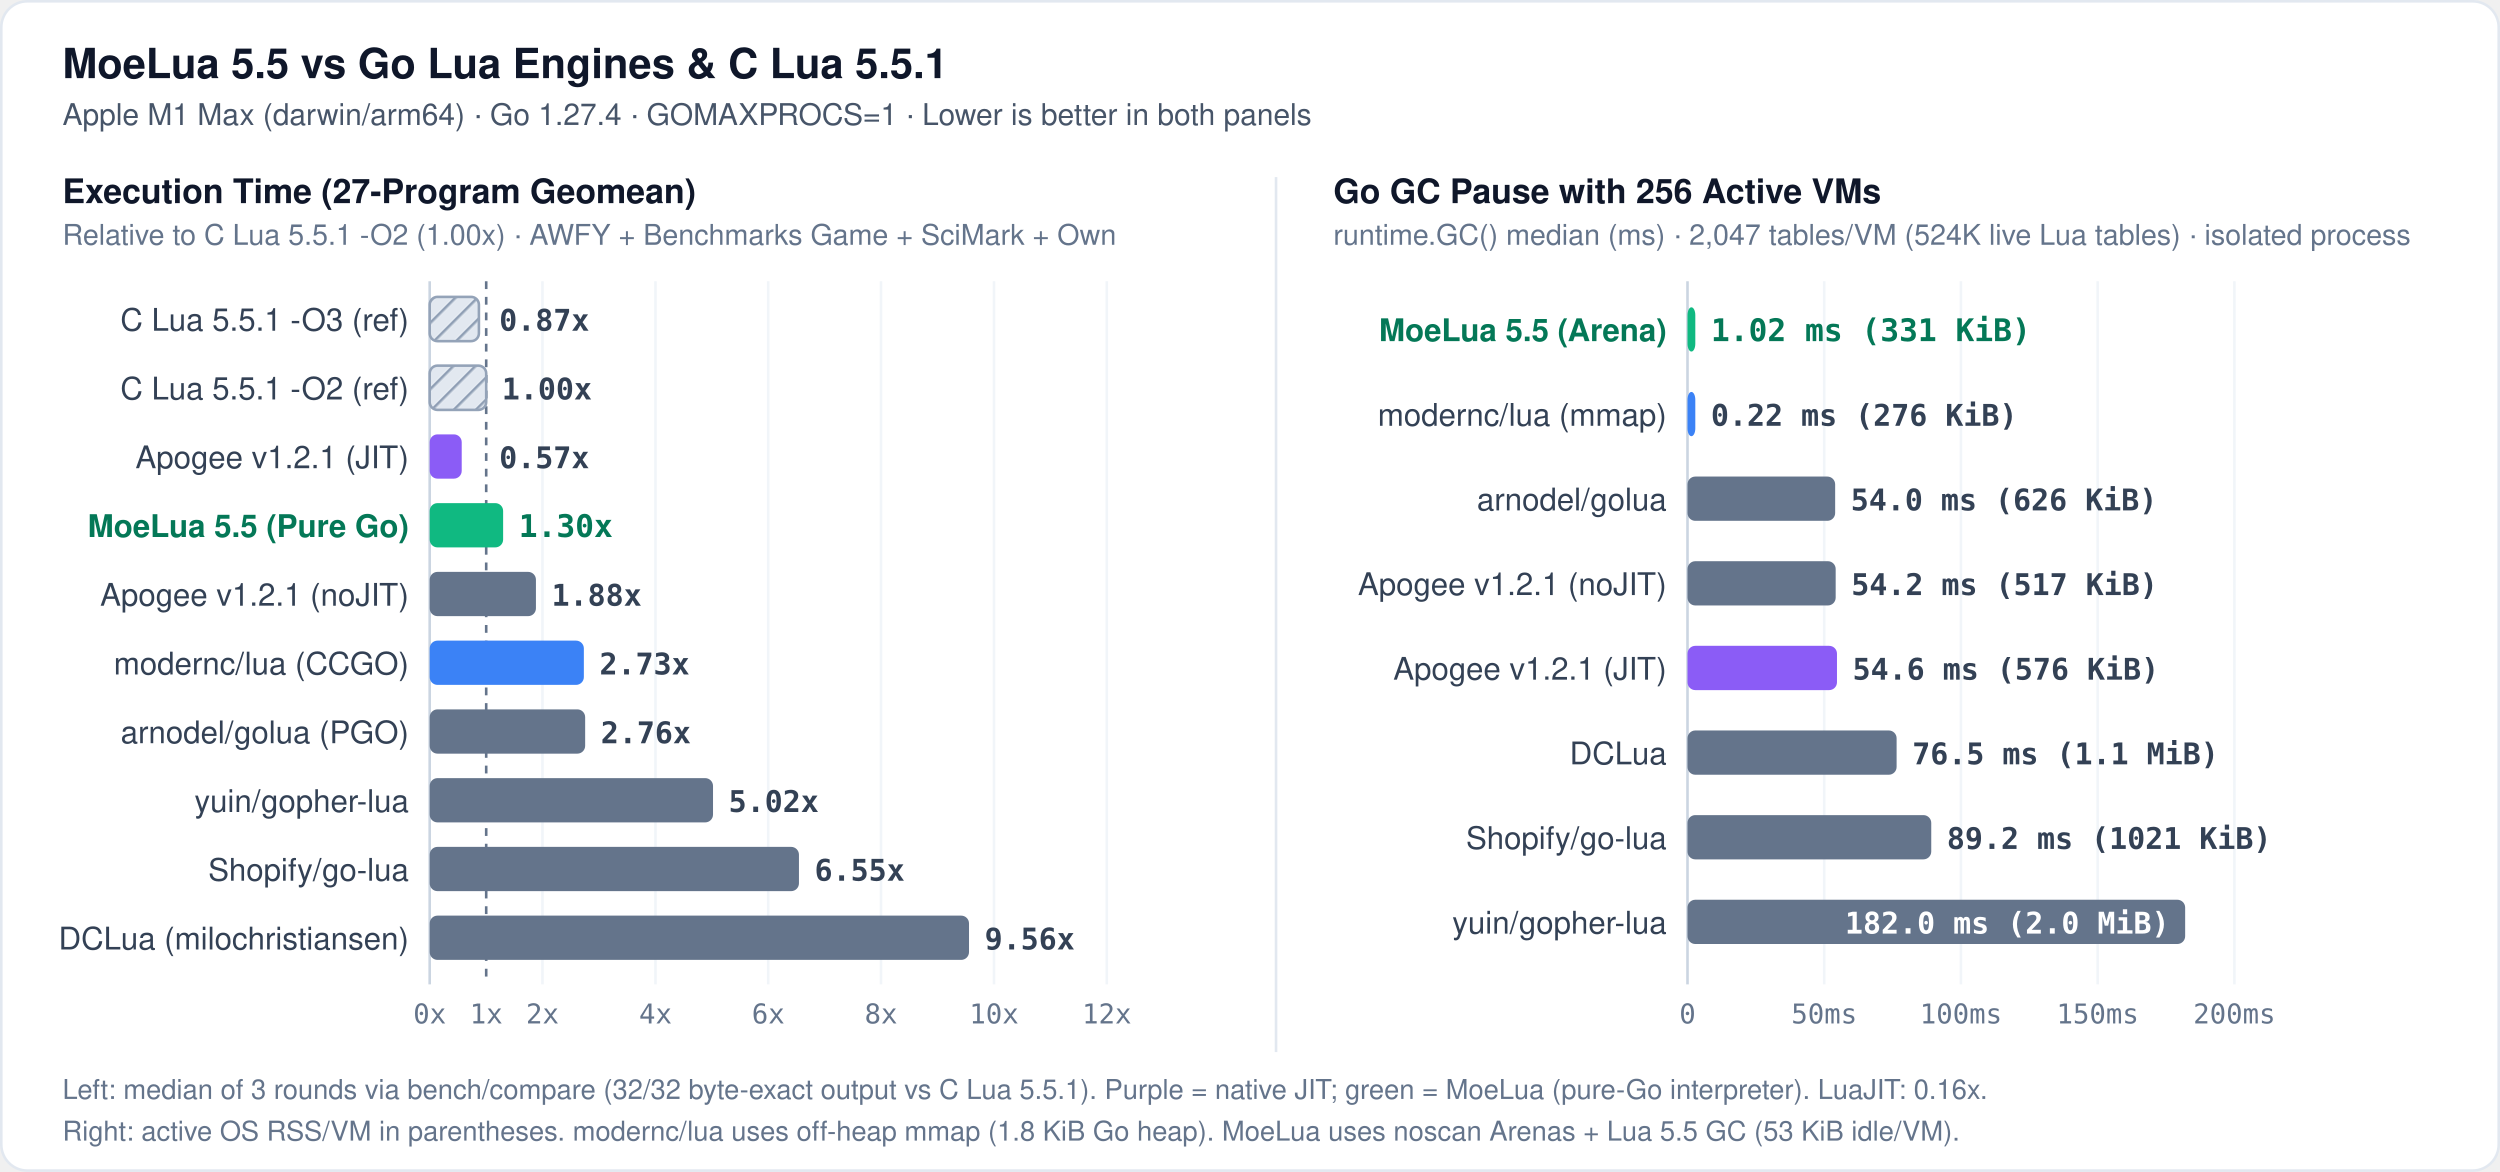
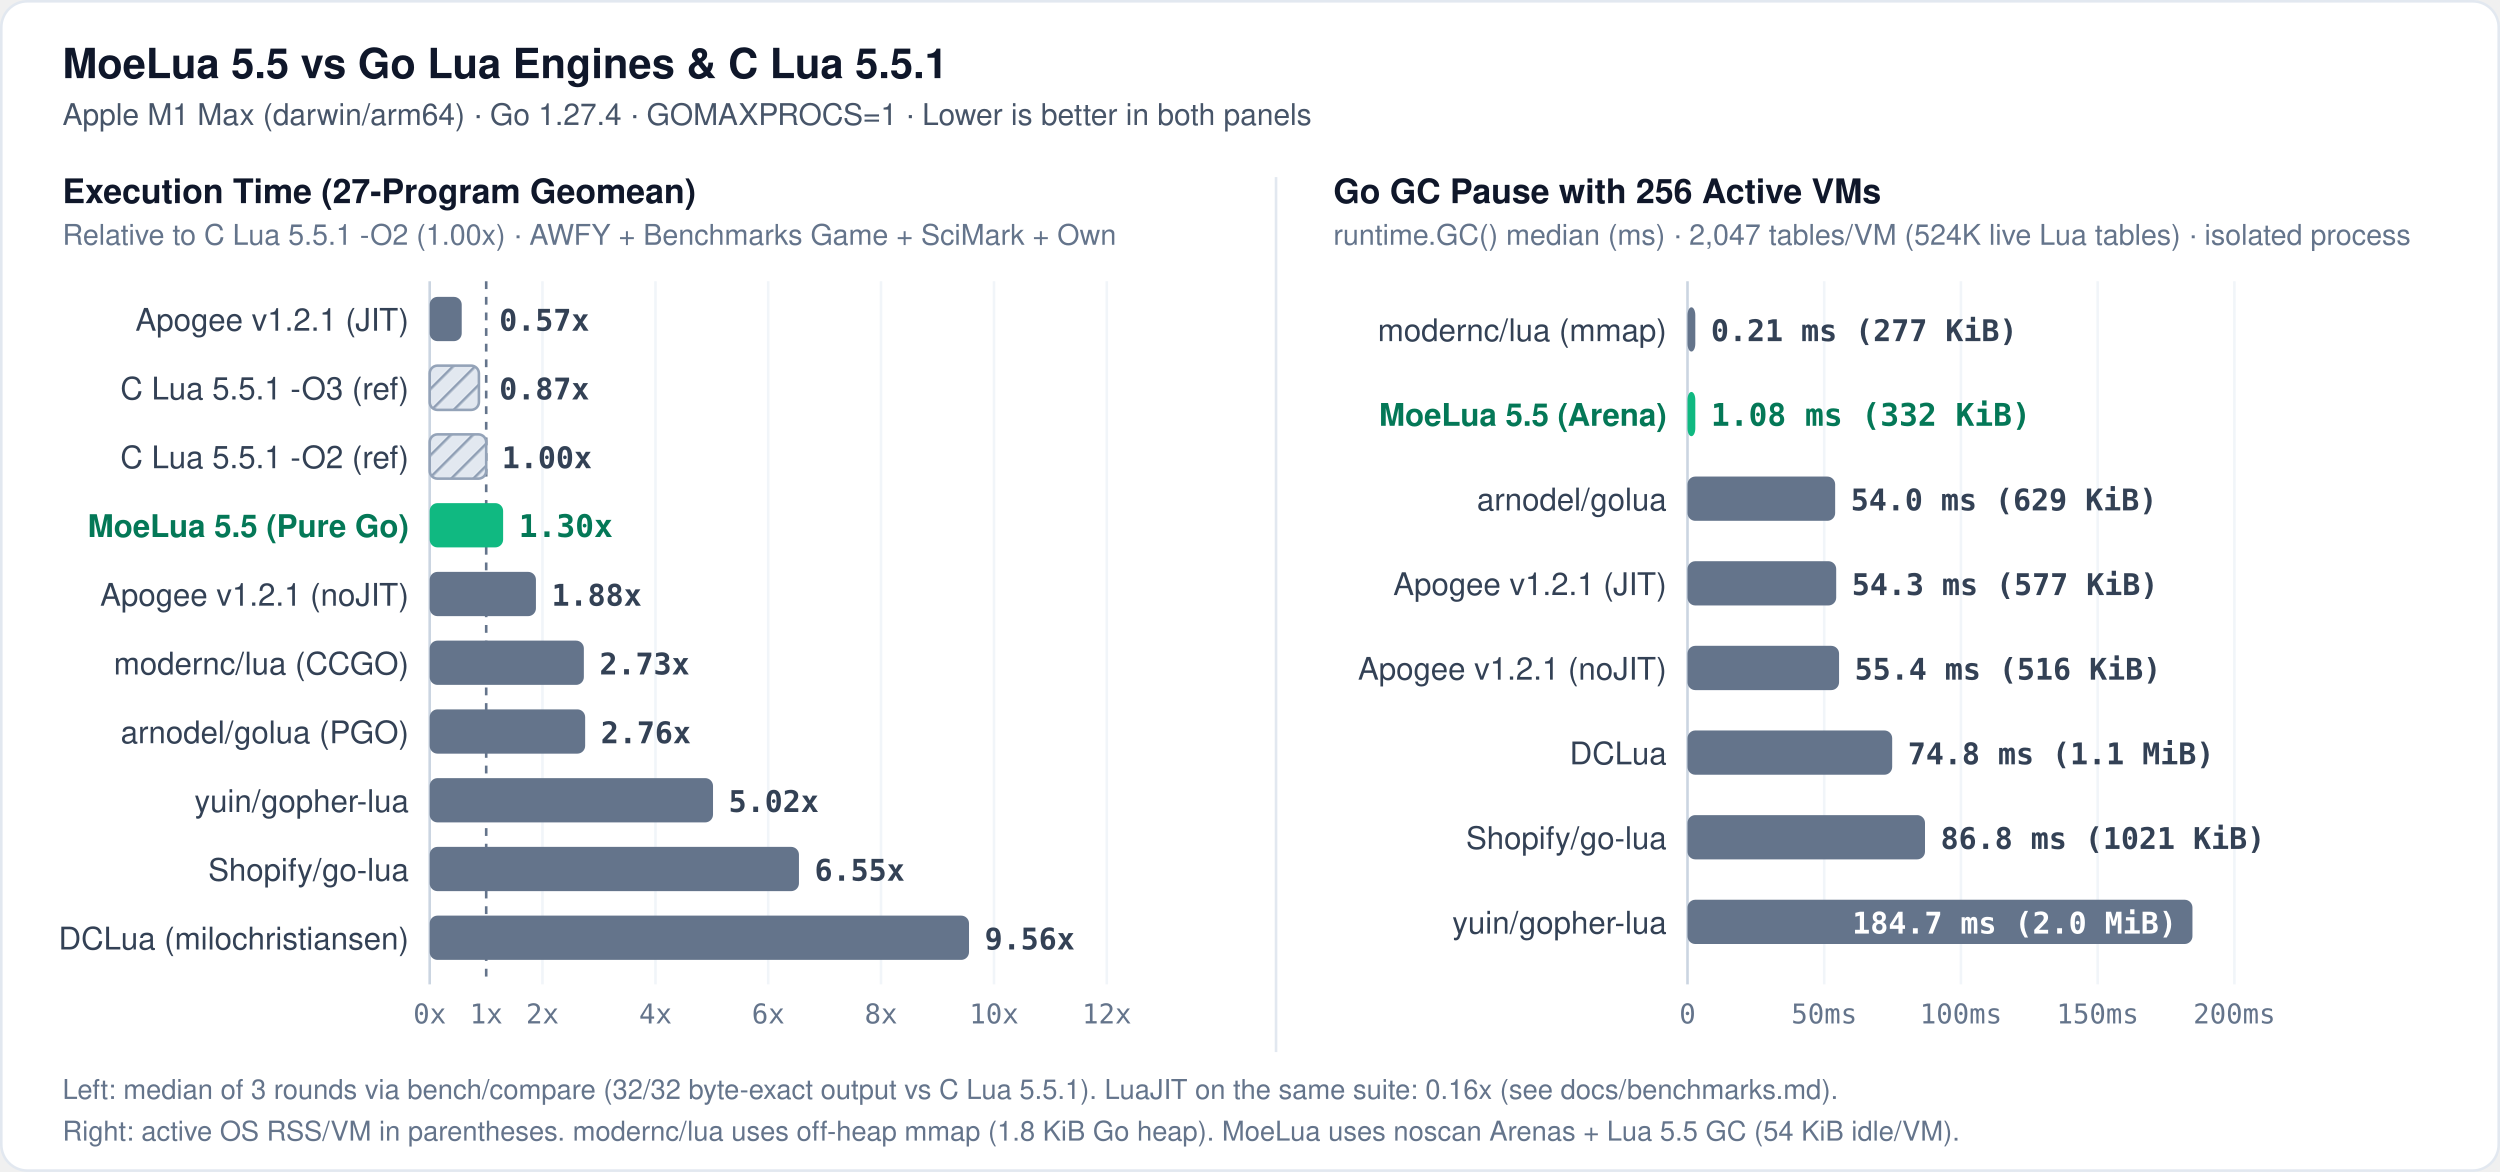
<svg xmlns="http://www.w3.org/2000/svg" width="960" height="450" viewBox="0 0 960 450" role="img" aria-label="MoeLua 5.5 cross-engine benchmark: 27-program execution time relative to C Lua 5.5.1 -O2 and 256-VM Go GC pause">
  <defs>
    <pattern id="hatch" width="6" height="6" patternUnits="userSpaceOnUse" patternTransform="rotate(45)">
      <rect width="6" height="6" fill="#e2e8f0" />
      <line x1="0" y1="0" x2="0" y2="6" stroke="#94a3b8" stroke-width="2" />
    </pattern>
    <style>
      .bg { fill: #ffffff; }
      .border { fill: none; stroke: #e2e8f0; stroke-width: 1; }
      .title { font: 700 16px -apple-system, BlinkMacSystemFont, "Segoe UI", Helvetica, Arial, sans-serif; fill: #0f172a; }
      .subtitle { font: 400 11.5px -apple-system, BlinkMacSystemFont, "Segoe UI", Helvetica, Arial, sans-serif; fill: #475569; }
      .panel-title { font: 700 13px -apple-system, BlinkMacSystemFont, "Segoe UI", Helvetica, Arial, sans-serif; fill: #0f172a; }
      .panel-sub { font: 400 11px -apple-system, BlinkMacSystemFont, "Segoe UI", Helvetica, Arial, sans-serif; fill: #64748b; }
      .label { font: 500 12px -apple-system, BlinkMacSystemFont, "Segoe UI", Helvetica, Arial, sans-serif; fill: #334155; text-anchor: end; }
      .label-hi { font: 700 12px -apple-system, BlinkMacSystemFont, "Segoe UI", Helvetica, Arial, sans-serif; fill: #047857; text-anchor: end; }
      .val { font: 600 11.5px ui-monospace, SFMono-Regular, Menlo, Consolas, monospace; fill: #334155; }
      .val-hi { font: 700 12px ui-monospace, SFMono-Regular, Menlo, Consolas, monospace; fill: #047857; }
      .grid { stroke: #f1f5f9; stroke-width: 1; }
      .axis { stroke: #cbd5e1; stroke-width: 1; }
      .refline { stroke: #64748b; stroke-width: 1; stroke-dasharray: 3 3; }
      .tick { font: 400 10.5px ui-monospace, SFMono-Regular, Menlo, Consolas, monospace; fill: #64748b; text-anchor: middle; }
      .foot { font: 400 10.5px -apple-system, BlinkMacSystemFont, "Segoe UI", Helvetica, Arial, sans-serif; fill: #64748b; }
      .bar-moe { fill: #10b981; }
-       .bar-jit { fill: #8b5cf6; }
      .bar-other { fill: #64748b; }
-       .bar-ccgo { fill: #3b82f6; }
      .bar-ref { fill: url(#hatch); stroke: #94a3b8; stroke-width: 1; }
    </style>
  </defs>
  <rect x="0.5" y="0.5" width="959" height="449" rx="10" class="bg" />
  <rect x="0.5" y="0.5" width="959" height="449" rx="10" class="border" />
  <text x="24" y="30" class="title">MoeLua 5.5 vs Go Lua Engines &amp; C Lua 5.5.1</text>
  <text x="24" y="48" class="subtitle">Apple M1 Max (darwin/arm64) · Go 1.27.4 · GOMAXPROCS=1 · Lower is better in both panels</text>
  <line x1="490" y1="68" x2="490" y2="404" stroke="#e2e8f0" stroke-width="1" />
  <text x="24" y="78" class="panel-title">Execution Time (27-Program Geomean)</text>
  <text x="24" y="94" class="panel-sub">Relative to C Lua 5.5.1 -O2 (1.00x) · AWFY + Benchmarks Game + SciMark + Own</text>
  <line x1="165.0" y1="108.0" x2="165.0" y2="378.0" class="axis" />
  <line x1="186.7" y1="108.0" x2="186.7" y2="378.0" class="refline" />
  <text x="165.0" y="393" class="tick">0x</text>
  <text x="186.7" y="393" class="tick">1x</text>
  <line x1="208.3" y1="108.0" x2="208.3" y2="378.0" class="grid" />
  <text x="208.3" y="393" class="tick">2x</text>
  <line x1="251.7" y1="108.0" x2="251.7" y2="378.0" class="grid" />
  <text x="251.7" y="393" class="tick">4x</text>
  <line x1="295.0" y1="108.0" x2="295.0" y2="378.0" class="grid" />
  <text x="295.0" y="393" class="tick">6x</text>
  <line x1="338.3" y1="108.0" x2="338.3" y2="378.0" class="grid" />
  <text x="338.3" y="393" class="tick">8x</text>
  <line x1="381.7" y1="108.0" x2="381.7" y2="378.0" class="grid" />
  <text x="381.7" y="393" class="tick">10x</text>
  <line x1="425.0" y1="108.0" x2="425.0" y2="378.0" class="grid" />
  <text x="425.0" y="393" class="tick">12x</text>
-   <text x="157" y="127.0" class="label">C Lua 5.5.1 -O3 (ref)</text>
-   <rect x="165.0" y="114.0" width="18.9" height="17.0" rx="3" class="bar-ref" />
-   <text x="191.7" y="127.0" class="val">0.87x</text>
-   <text x="157" y="153.4" class="label">C Lua 5.5.1 -O2 (ref)</text>
-   <rect x="165.0" y="140.4" width="21.7" height="17.0" rx="3" class="bar-ref" />
-   <text x="192.7" y="153.4" class="val">1.00x</text>
-   <text x="157" y="179.8" class="label">Apogee v1.2.1 (JIT)</text>
-   <rect x="165.0" y="166.8" width="12.3" height="17.0" rx="3" class="bar-jit" />
-   <text x="191.7" y="179.8" class="val">0.57x</text>
+   <text x="157" y="127.0" class="label">Apogee v1.2.1 (JIT)</text>
+   <rect x="165.0" y="114.0" width="12.3" height="17.0" rx="3" class="bar-other" />
+   <text x="191.7" y="127.0" class="val">0.57x</text>
+   <text x="157" y="153.4" class="label">C Lua 5.5.1 -O3 (ref)</text>
+   <rect x="165.0" y="140.4" width="18.9" height="17.0" rx="3" class="bar-ref" />
+   <text x="191.7" y="153.4" class="val">0.87x</text>
+   <text x="157" y="179.8" class="label">C Lua 5.5.1 -O2 (ref)</text>
+   <rect x="165.0" y="166.8" width="21.7" height="17.0" rx="3" class="bar-ref" />
+   <text x="192.7" y="179.8" class="val">1.00x</text>
  <text x="157" y="206.2" class="label-hi">MoeLua 5.5 (Pure Go)</text>
  <rect x="165.0" y="193.2" width="28.2" height="17.0" rx="3" class="bar-moe" />
  <text x="199.2" y="206.2" class="val-hi">1.30x</text>
  <text x="157" y="232.6" class="label">Apogee v1.2.1 (noJIT)</text>
  <rect x="165.0" y="219.6" width="40.8" height="17.0" rx="3" class="bar-other" />
  <text x="211.8" y="232.6" class="val">1.88x</text>
  <text x="157" y="259.0" class="label">modernc/lua (CCGO)</text>
-   <rect x="165.0" y="246.0" width="59.2" height="17.0" rx="3" class="bar-ccgo" />
+   <rect x="165.0" y="246.0" width="59.2" height="17.0" rx="3" class="bar-other" />
  <text x="230.2" y="259.0" class="val">2.73x</text>
  <text x="157" y="285.4" class="label">arnodel/golua (PGO)</text>
  <rect x="165.0" y="272.4" width="59.7" height="17.0" rx="3" class="bar-other" />
  <text x="230.7" y="285.4" class="val">2.76x</text>
  <text x="157" y="311.8" class="label">yuin/gopher-lua</text>
  <rect x="165.0" y="298.8" width="108.8" height="17.0" rx="3" class="bar-other" />
  <text x="279.8" y="311.8" class="val">5.02x</text>
  <text x="157" y="338.2" class="label">Shopify/go-lua</text>
  <rect x="165.0" y="325.2" width="141.8" height="17.0" rx="3" class="bar-other" />
  <text x="312.8" y="338.2" class="val">6.55x</text>
  <text x="157" y="364.6" class="label">DCLua (milochristiansen)</text>
  <rect x="165.0" y="351.6" width="207.1" height="17.0" rx="3" class="bar-other" />
  <text x="378.1" y="364.6" class="val">9.56x</text>
  <text x="512" y="78" class="panel-title">Go GC Pause with 256 Active VMs</text>
  <text x="512" y="94" class="panel-sub">runtime.GC() median (ms) · 2,047 tables/VM (524K live Lua tables) · isolated process</text>
  <line x1="648.0" y1="108.0" x2="648.0" y2="378.0" class="axis" />
  <text x="648.0" y="393" class="tick">0</text>
  <line x1="700.5" y1="108.0" x2="700.5" y2="378.0" class="grid" />
  <text x="700.5" y="393" class="tick">50ms</text>
  <line x1="753.0" y1="108.0" x2="753.0" y2="378.0" class="grid" />
  <text x="753.0" y="393" class="tick">100ms</text>
  <line x1="805.5" y1="108.0" x2="805.5" y2="378.0" class="grid" />
  <text x="805.5" y="393" class="tick">150ms</text>
  <line x1="858.0" y1="108.0" x2="858.0" y2="378.0" class="grid" />
  <text x="858.0" y="393" class="tick">200ms</text>
-   <text x="640" y="131.0" class="label-hi">MoeLua 5.5 (Arena)</text>
-   <rect x="648.0" y="118.0" width="3.0" height="17.0" rx="3" class="bar-moe" />
-   <text x="657.0" y="131.0" class="val-hi">1.02 ms (331 KiB)</text>
-   <text x="640" y="163.5" class="label">modernc/lua (mmap)</text>
-   <rect x="648.0" y="150.5" width="3.0" height="17.0" rx="3" class="bar-ccgo" />
-   <text x="657.0" y="163.5" class="val">0.22 ms (276 KiB)</text>
+   <text x="640" y="131.0" class="label">modernc/lua (mmap)</text>
+   <rect x="648.0" y="118.0" width="3.0" height="17.0" rx="3" class="bar-other" />
+   <text x="657.0" y="131.0" class="val">0.21 ms (277 KiB)</text>
+   <text x="640" y="163.5" class="label-hi">MoeLua 5.5 (Arena)</text>
+   <rect x="648.0" y="150.5" width="3.0" height="17.0" rx="3" class="bar-moe" />
+   <text x="657.0" y="163.5" class="val-hi">1.08 ms (332 KiB)</text>
  <text x="640" y="196.0" class="label">arnodel/golua</text>
  <rect x="648.0" y="183.0" width="56.7" height="17.0" rx="3" class="bar-other" />
-   <text x="710.7" y="196.0" class="val">54.0 ms (626 KiB)</text>
-   <text x="640" y="228.5" class="label">Apogee v1.2.1 (noJIT)</text>
-   <rect x="648.0" y="215.5" width="56.9" height="17.0" rx="3" class="bar-other" />
-   <text x="710.9" y="228.5" class="val">54.2 ms (517 KiB)</text>
-   <text x="640" y="261.0" class="label">Apogee v1.2.1 (JIT)</text>
-   <rect x="648.0" y="248.0" width="57.4" height="17.0" rx="3" class="bar-jit" />
-   <text x="711.4" y="261.0" class="val">54.6 ms (576 KiB)</text>
+   <text x="710.7" y="196.0" class="val">54.0 ms (629 KiB)</text>
+   <text x="640" y="228.5" class="label">Apogee v1.2.1 (JIT)</text>
+   <rect x="648.0" y="215.5" width="57.1" height="17.0" rx="3" class="bar-other" />
+   <text x="711.1" y="228.5" class="val">54.3 ms (577 KiB)</text>
+   <text x="640" y="261.0" class="label">Apogee v1.2.1 (noJIT)</text>
+   <rect x="648.0" y="248.0" width="58.2" height="17.0" rx="3" class="bar-other" />
+   <text x="712.2" y="261.0" class="val">55.4 ms (516 KiB)</text>
  <text x="640" y="293.5" class="label">DCLua</text>
-   <rect x="648.0" y="280.5" width="80.3" height="17.0" rx="3" class="bar-other" />
-   <text x="734.3" y="293.5" class="val">76.5 ms (1.1 MiB)</text>
+   <rect x="648.0" y="280.5" width="78.6" height="17.0" rx="3" class="bar-other" />
+   <text x="732.6" y="293.5" class="val">74.8 ms (1.1 MiB)</text>
  <text x="640" y="326.0" class="label">Shopify/go-lua</text>
-   <rect x="648.0" y="313.0" width="93.6" height="17.0" rx="3" class="bar-other" />
-   <text x="747.6" y="326.0" class="val">89.2 ms (1021 KiB)</text>
+   <rect x="648.0" y="313.0" width="91.2" height="17.0" rx="3" class="bar-other" />
+   <text x="745.2" y="326.0" class="val">86.8 ms (1021 KiB)</text>
  <text x="640" y="358.5" class="label">yuin/gopher-lua</text>
-   <rect x="648.0" y="345.5" width="191.1" height="17.0" rx="3" class="bar-other" />
-   <text x="833.1" y="358.5" class="val" style="fill:#ffffff;text-anchor:end">182.0 ms (2.0 MiB)</text>
-   <text x="24" y="422" class="foot">Left: median of 3 rounds via bench/compare (32/32 byte-exact output vs C Lua 5.5.1). Purple = native JIT; green = MoeLua (pure-Go interpreter). LuaJIT: 0.16x.</text>
-   <text x="24" y="438" class="foot">Right: active OS RSS/VM in parentheses. modernc/lua uses off-heap mmap (1.8 KiB Go heap). MoeLua uses noscan Arenas + Lua 5.5 GC (53 KiB idle/VM).</text>
+   <rect x="648.0" y="345.5" width="193.9" height="17.0" rx="3" class="bar-other" />
+   <text x="835.9" y="358.5" class="val" style="fill:#ffffff;text-anchor:end">184.7 ms (2.0 MiB)</text>
+   <text x="24" y="422" class="foot">Left: median of 3 rounds via bench/compare (32/32 byte-exact output vs C Lua 5.5.1). LuaJIT on the same suite: 0.16x (see docs/benchmarks.md).</text>
+   <text x="24" y="438" class="foot">Right: active OS RSS/VM in parentheses. modernc/lua uses off-heap mmap (1.8 KiB Go heap). MoeLua uses noscan Arenas + Lua 5.5 GC (54 KiB idle/VM).</text>
</svg>
